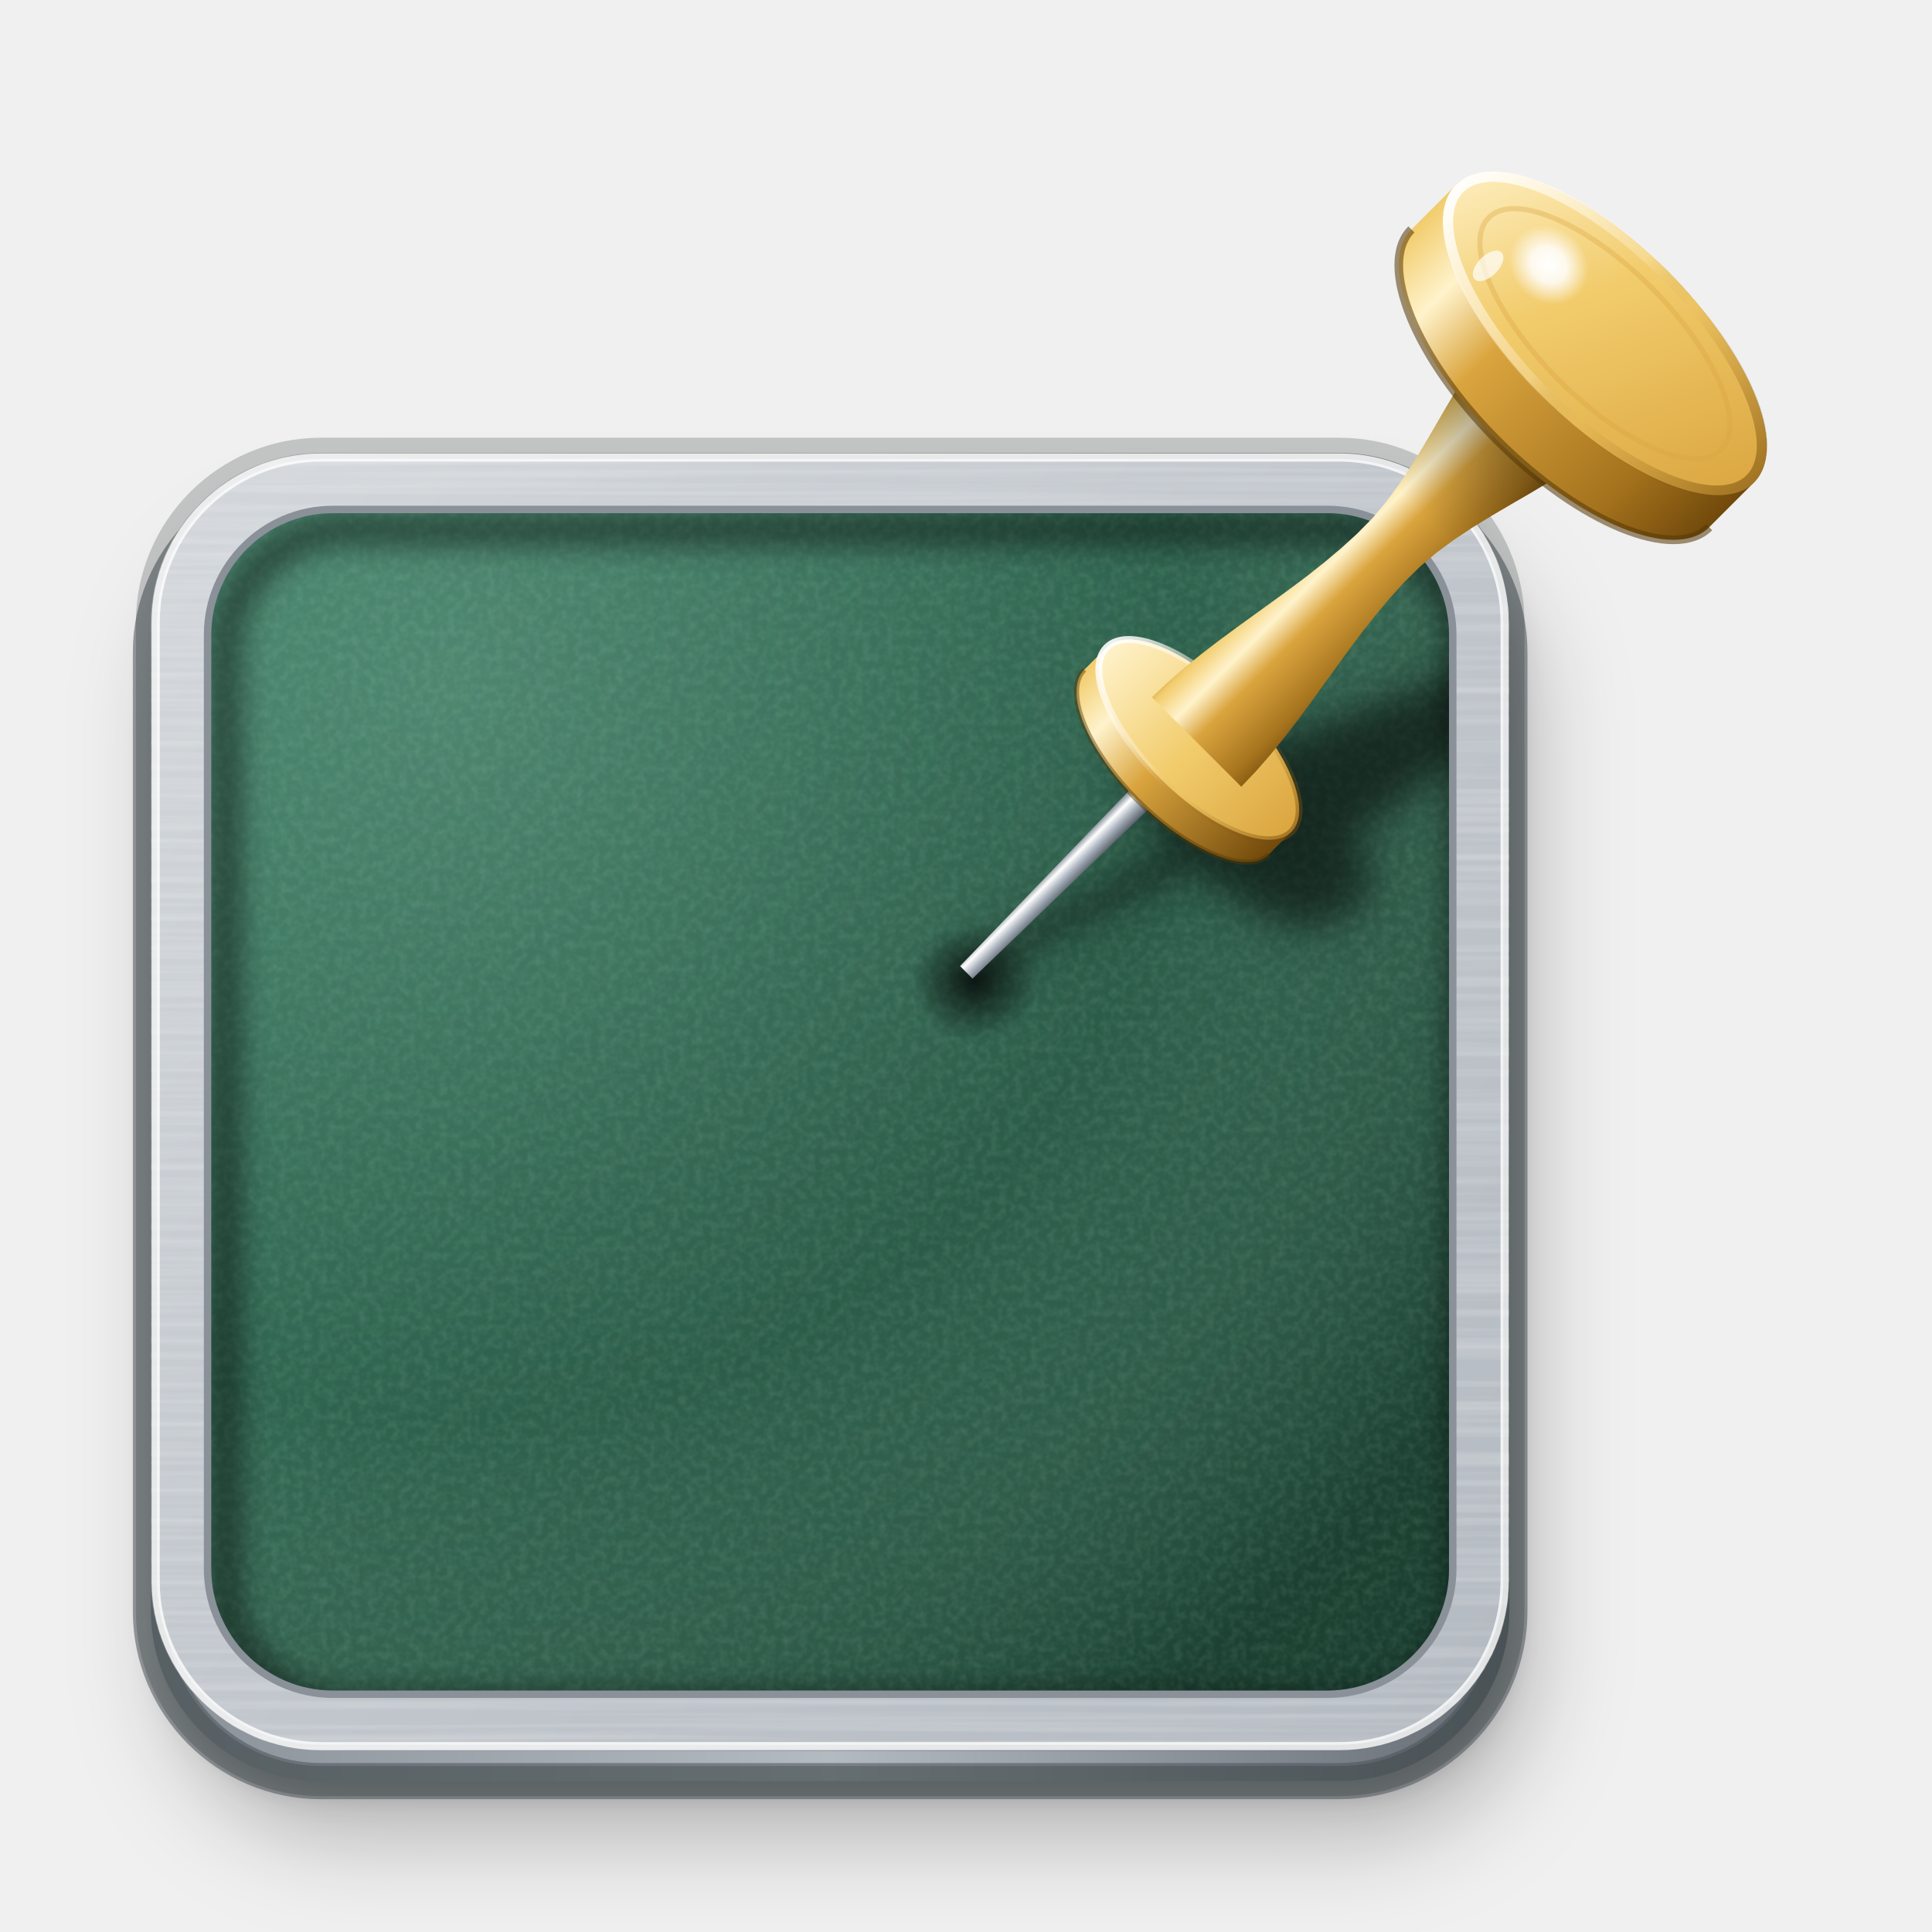
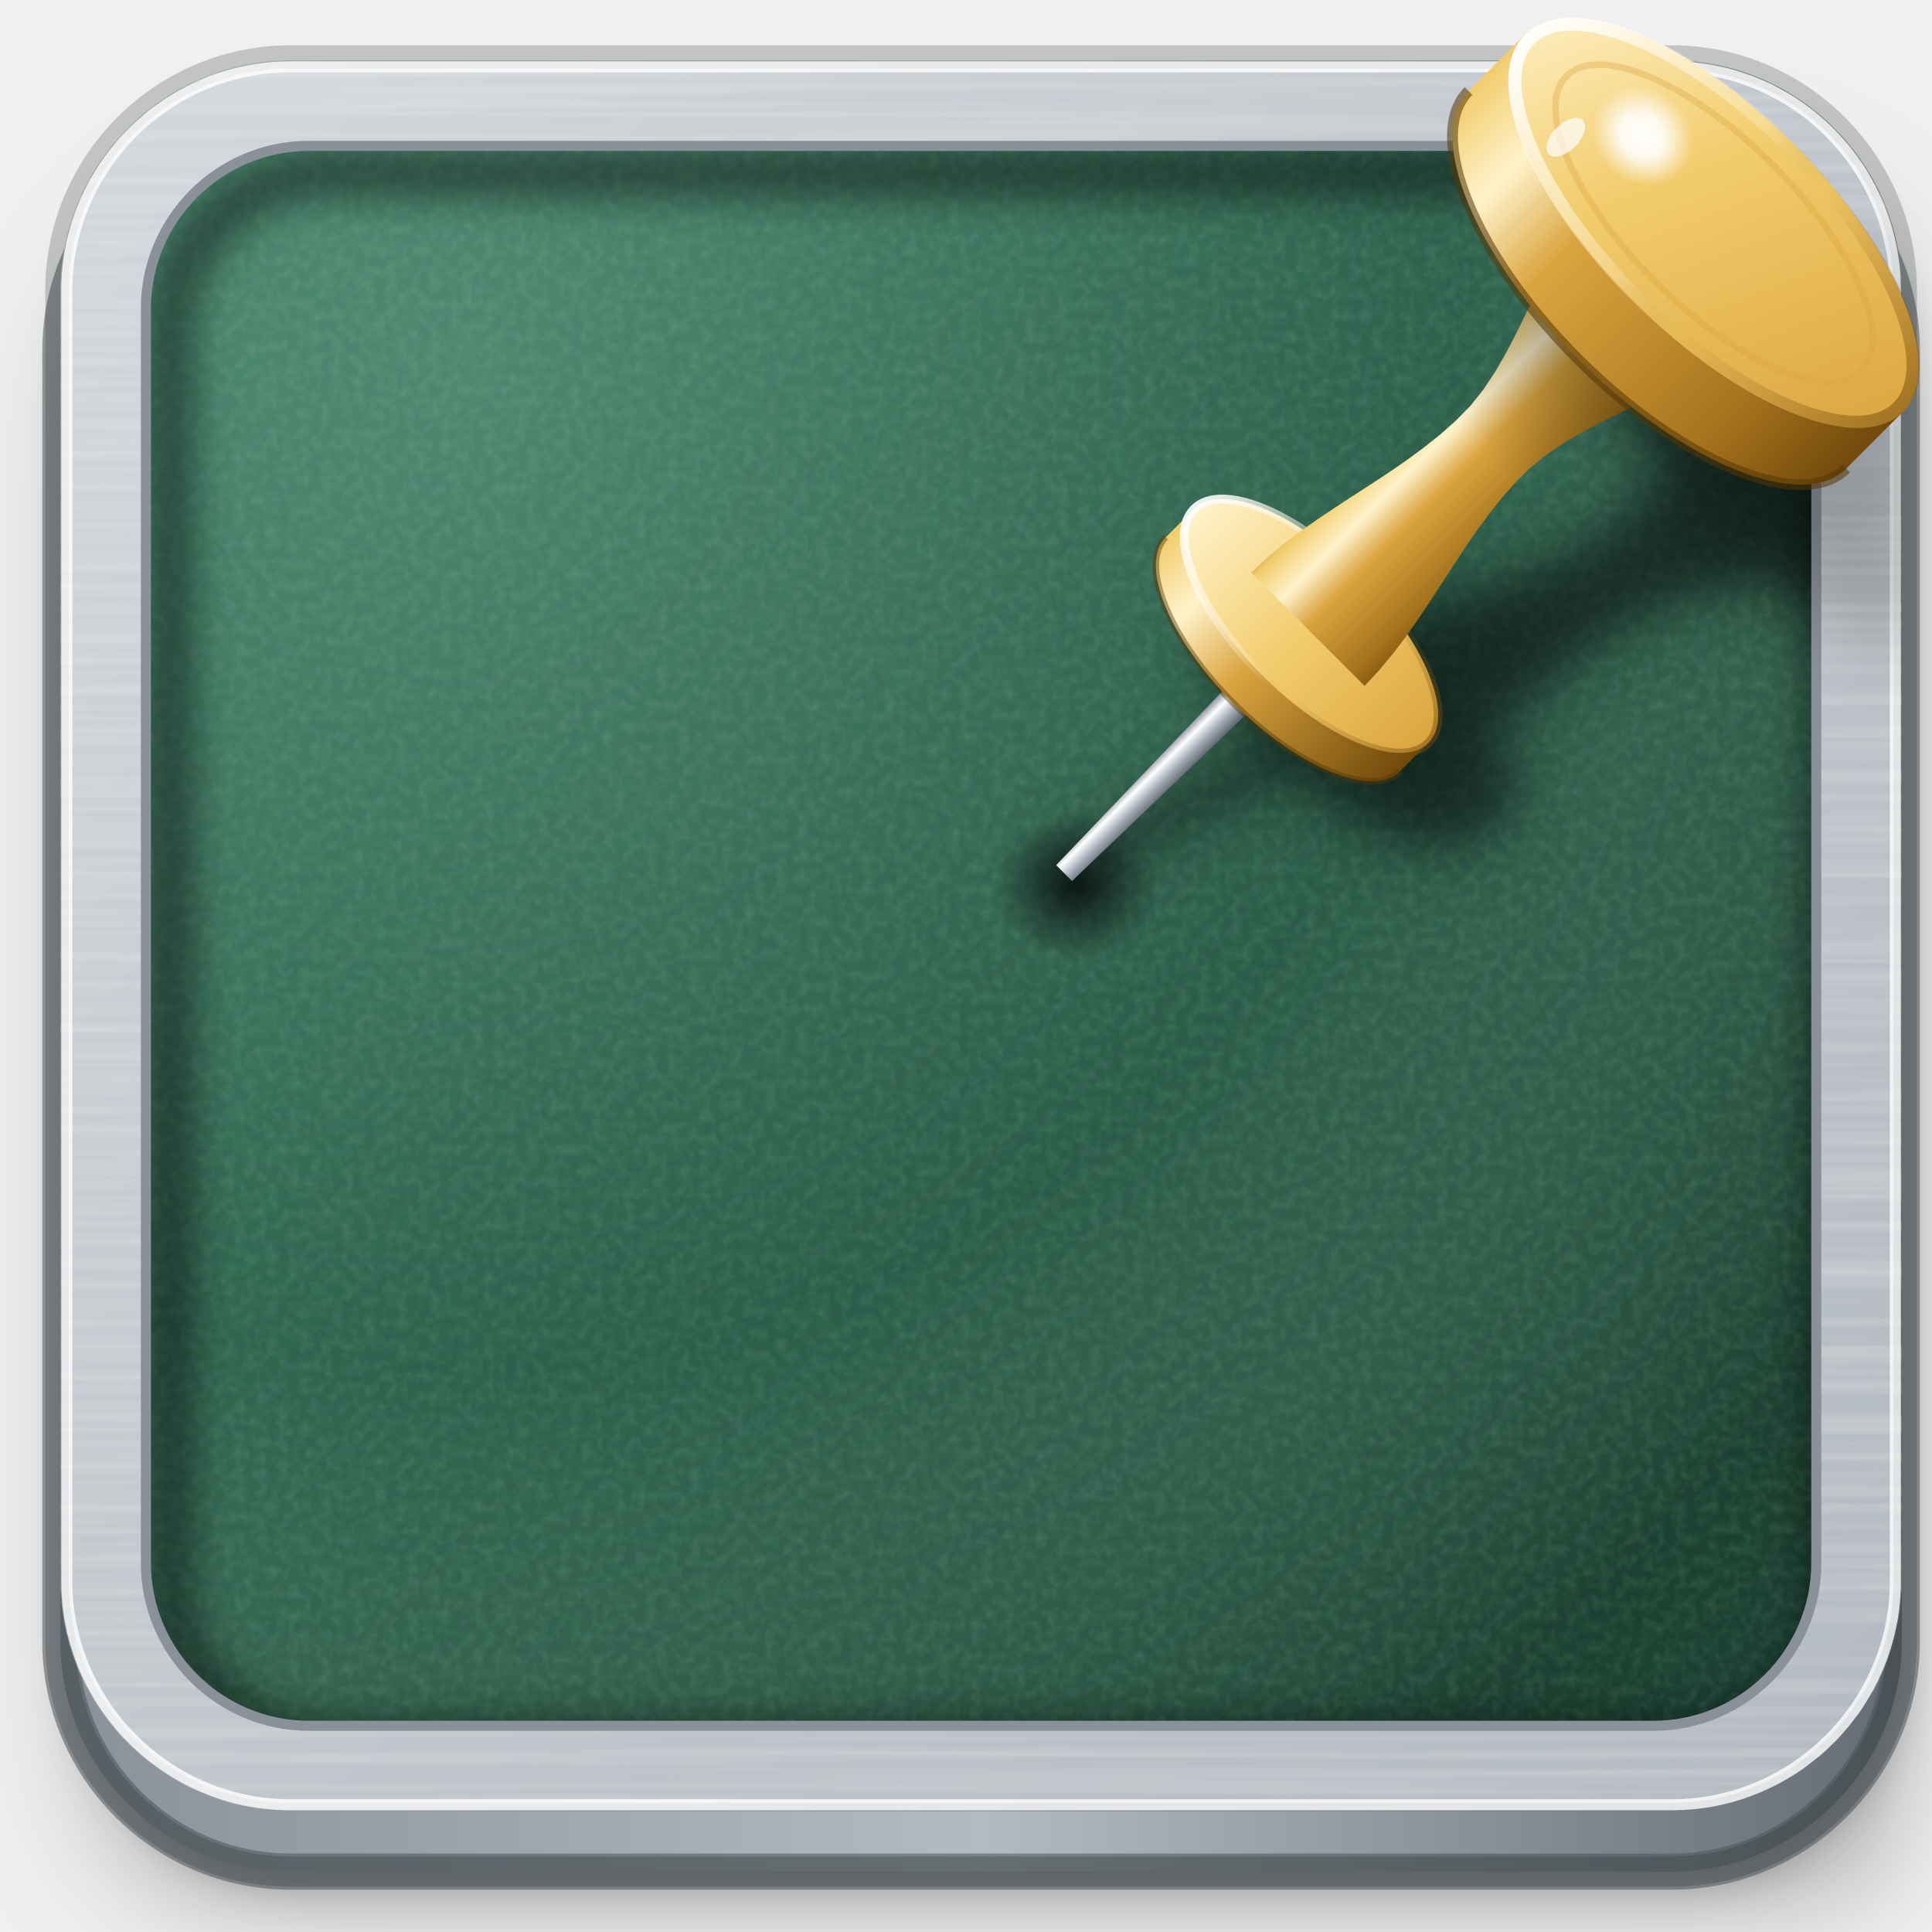
<svg xmlns="http://www.w3.org/2000/svg" viewBox="0 0 256 256" width="64" height="64">
  <defs>
-     <linearGradient id="alu" gradientUnits="userSpaceOnUse" x1="0" y1="0" x2="200" y2="191.11">
+     <linearGradient id="alu" gradientUnits="userSpaceOnUse" x1="0" y1="0" x2="200" y2="190.16">
      <stop offset="0" stop-color="#d4d8dc" />
      <stop offset="0.45" stop-color="#c3c8ce" />
      <stop offset="1" stop-color="#b4bac1" />
    </linearGradient>
-     <linearGradient id="aluRim" gradientUnits="userSpaceOnUse" x1="0" y1="0" x2="200" y2="195.56">
+     <linearGradient id="aluRim" gradientUnits="userSpaceOnUse" x1="0" y1="0" x2="200" y2="196.72">
      <stop offset="0" stop-color="#c3c8ce" />
      <stop offset="1" stop-color="#656c74" />
    </linearGradient>
    <linearGradient id="edge" gradientUnits="userSpaceOnUse" x1="0" y1="0" x2="200" y2="0">
      <stop offset="0" stop-color="#8a9199" />
      <stop offset="0.5" stop-color="#b4bac1" />
      <stop offset="1" stop-color="#656c74" />
    </linearGradient>
-     <linearGradient id="felt" gradientUnits="userSpaceOnUse" x1="0" y1="0" x2="200" y2="191.11">
+     <linearGradient id="felt" gradientUnits="userSpaceOnUse" x1="0" y1="0" x2="200" y2="190.16">
      <stop offset="0" stop-color="#3a7a62" />
      <stop offset="0.5" stop-color="#2d5f4b" />
      <stop offset="1" stop-color="#214a3a" />
    </linearGradient>
-     <radialGradient id="feltKey" gradientUnits="userSpaceOnUse" cx="44" cy="34.4" r="180">
+     <radialGradient id="feltKey" gradientUnits="userSpaceOnUse" cx="44" cy="34.23" r="180">
      <stop offset="0" stop-color="#d6ffe8" stop-opacity=".16" />
      <stop offset=".6" stop-color="#d6ffe8" stop-opacity="0" />
      <stop offset="1" stop-color="#000e06" stop-opacity=".22" />
    </radialGradient>
    <radialGradient id="hole" cx=".5" cy=".5" r=".5">
      <stop offset="0" stop-color="#000" stop-opacity=".75" />
      <stop offset="1" stop-color="#000" stop-opacity="0" />
    </radialGradient>
-     <linearGradient id="capTop" gradientUnits="userSpaceOnUse" x1="-31" y1="0" x2="27.9" y2="26.04">
+     <linearGradient id="capTop" gradientUnits="userSpaceOnUse" x1="-29" y1="0" x2="26.1" y2="24.36">
      <stop offset="0" stop-color="#fff3cc" />
      <stop offset="0.42" stop-color="#f2cc6c" />
      <stop offset="1" stop-color="#daa53f" />
    </linearGradient>
-     <linearGradient id="capRim" gradientUnits="userSpaceOnUse" x1="-31" y1="0" x2="31" y2="0">
+     <linearGradient id="capRim" gradientUnits="userSpaceOnUse" x1="-29" y1="0" x2="29" y2="0">
      <stop offset="0" stop-color="#f2cc6c" />
      <stop offset="0.16" stop-color="#fff3cc" />
      <stop offset="0.34" stop-color="#daa53f" />
      <stop offset="0.78" stop-color="#a5731d" />
      <stop offset="1" stop-color="#71490b" />
    </linearGradient>
-     <linearGradient id="bevel" gradientUnits="userSpaceOnUse" x1="-31" y1="0" x2="31" y2="0">
+     <linearGradient id="bevel" gradientUnits="userSpaceOnUse" x1="-29" y1="0" x2="29" y2="0">
      <stop offset="0" stop-color="#ffffff" stop-opacity="0.95" />
      <stop offset="0.45" stop-color="#fff6dc" stop-opacity="0.25" />
      <stop offset="0.6" stop-color="#a5731d" stop-opacity="0" />
      <stop offset="1" stop-color="#71490b" stop-opacity="0.55" />
    </linearGradient>
-     <linearGradient id="flBevel" gradientUnits="userSpaceOnUse" x1="-19.22" y1="0" x2="19.22" y2="0">
+     <linearGradient id="flBevel" gradientUnits="userSpaceOnUse" x1="-17.98" y1="0" x2="17.98" y2="0">
      <stop offset="0" stop-color="#ffffff" stop-opacity="0.9" />
      <stop offset="0.45" stop-color="#fff6dc" stop-opacity="0.2" />
      <stop offset="0.6" stop-color="#a5731d" stop-opacity="0" />
      <stop offset="1" stop-color="#71490b" stop-opacity="0.5" />
    </linearGradient>
-     <linearGradient id="grip" gradientUnits="userSpaceOnUse" x1="-11.47" y1="0" x2="11.47" y2="0">
+     <linearGradient id="grip" gradientUnits="userSpaceOnUse" x1="-10.73" y1="0" x2="10.73" y2="0">
      <stop offset="0" stop-color="#a5731d" />
      <stop offset="0.12" stop-color="#f2cc6c" />
      <stop offset="0.3" stop-color="#fff3cc" />
      <stop offset="0.48" stop-color="#daa53f" />
      <stop offset="0.82" stop-color="#a5731d" />
      <stop offset="1" stop-color="#71490b" />
    </linearGradient>
-     <linearGradient id="gripShade" gradientUnits="userSpaceOnUse" x1="0" y1="24.92" x2="0" y2="50.84">
+     <linearGradient id="gripShade" gradientUnits="userSpaceOnUse" x1="0" y1="23.32" x2="0" y2="47.56">
      <stop offset="0" stop-color="#000" stop-opacity="0.45" />
      <stop offset="1" stop-color="#000" stop-opacity="0" />
    </linearGradient>
-     <linearGradient id="flTop" gradientUnits="userSpaceOnUse" x1="-19.22" y1="0" x2="19.22" y2="0">
+     <linearGradient id="flTop" gradientUnits="userSpaceOnUse" x1="-17.98" y1="0" x2="17.98" y2="0">
      <stop offset="0" stop-color="#fff3cc" />
      <stop offset="0.5" stop-color="#f2cc6c" />
      <stop offset="1" stop-color="#daa53f" />
    </linearGradient>
-     <linearGradient id="flRim" gradientUnits="userSpaceOnUse" x1="-19.22" y1="0" x2="19.22" y2="0">
+     <linearGradient id="flRim" gradientUnits="userSpaceOnUse" x1="-17.98" y1="0" x2="17.98" y2="0">
      <stop offset="0" stop-color="#f2cc6c" />
      <stop offset="0.2" stop-color="#fff3cc" />
      <stop offset="0.45" stop-color="#daa53f" />
      <stop offset="1" stop-color="#71490b" />
    </linearGradient>
-     <linearGradient id="needle" gradientUnits="userSpaceOnUse" x1="-2.17" y1="0" x2="2.17" y2="0">
+     <linearGradient id="needle" gradientUnits="userSpaceOnUse" x1="-2.03" y1="0" x2="2.03" y2="0">
      <stop offset="0" stop-color="#6f7983" />
      <stop offset="0.3" stop-color="#ffffff" />
      <stop offset="0.6" stop-color="#a9b2bc" />
      <stop offset="1" stop-color="#4d555e" />
    </linearGradient>
    <radialGradient id="spec" cx=".5" cy=".5" r=".5">
      <stop offset="0" stop-color="#fff" />
      <stop offset=".45" stop-color="#fff" stop-opacity=".85" />
      <stop offset="1" stop-color="#fff" stop-opacity="0" />
    </radialGradient>
    <filter id="weave" x="0" y="0" width="1" height="1">
      <feTurbulence type="fractalNoise" baseFrequency=".85" numOctaves="2" seed="7" />
      <feColorMatrix values="0 0 0 0 .6  0 0 0 0 1  0 0 0 0 .8  0 0 0 .6 -.22" />
      <feComposite in2="SourceGraphic" operator="in" />
    </filter>
    <filter id="brush" x="0" y="0" width="1" height="1">
      <feTurbulence type="fractalNoise" baseFrequency=".012 .9" numOctaves="2" seed="3" />
      <feColorMatrix values="0 0 0 0 1  0 0 0 0 1  0 0 0 0 1  0 0 0 .9 -.35" />
      <feComposite in2="SourceGraphic" operator="in" />
    </filter>
    <filter id="blurS" x="-30%" y="-30%" width="160%" height="160%">
      <feGaussianBlur stdDeviation="2" />
    </filter>
    <filter id="blurM" x="-30%" y="-30%" width="160%" height="160%">
      <feGaussianBlur stdDeviation="4.5" />
    </filter>
    <filter id="blurL" x="-30%" y="-30%" width="160%" height="170%">
      <feGaussianBlur stdDeviation="7" />
    </filter>
    <clipPath id="feltClip">
-       <path d="M26.78 8.89 L173.22 8.89 C183.06 8.89 191.11 16.94 191.11 26.78 L191.11 164.33 C191.11 174.17 183.06 182.22 173.22 182.22 L26.78 182.22 C16.94 182.22 8.89 174.17 8.89 164.33 L8.89 26.78 C8.89 16.94 16.94 8.89 26.78 8.89 Z" />
+       <path d="M26.97 9.84 L173.03 9.84 C182.45 9.84 190.16 17.55 190.16 26.97 L190.16 163.2 C190.16 172.62 182.45 180.33 173.03 180.33 L26.97 180.33 C17.55 180.33 9.84 172.62 9.84 163.2 L9.84 26.97 C9.84 17.55 17.55 9.84 26.97 9.84 Z" />
    </clipPath>
    <clipPath id="faceClip">
-       <path d="M25 0 L175 0 C188.75 0 200 11.25 200 25 L200 166.11 C200 179.86 188.75 191.11 175 191.11 L25 191.11 C11.25 191.11 0 179.86 0 166.11 L0 25 C0 11.25 11.25 0 25 0 Z" />
+       <path d="M25 0 L175 0 C188.75 0 200 11.25 200 25 L200 165.16 C200 178.91 188.75 190.16 175 190.16 L25 190.16 C11.25 190.16 0 178.91 0 165.16 L0 25 C0 11.25 11.25 0 25 0 Z" />
    </clipPath>
  </defs>
-   <g transform="translate(20 60) scale(0.9)">
-     <path d="M28 12.44 L178 12.44 C191.75 12.44 203 23.69 203 37.44 L203 178.56 C203 192.31 191.75 203.56 178 203.56 L28 203.56 C14.25 203.56 3 192.31 3 178.56 L3 37.44 C3 23.69 14.25 12.44 28 12.44 Z" fill="#000" opacity=".26" filter="url(#blurL)" />
-     <path d="M26 6.44 L176 6.44 C189.75 6.44 201 17.69 201 31.44 L201 172.56 C201 186.31 189.75 197.56 176 197.56 L26 197.56 C12.25 197.56 1 186.31 1 172.56 L1 31.44 C1 17.69 12.25 6.44 26 6.44 Z" fill="#000" opacity=".18" filter="url(#blurS)" />
-     <path d="M25 4.44 L175 4.44 C188.75 4.44 200 15.69 200 29.44 L200 170.56 C200 184.31 188.75 195.56 175 195.56 L25 195.56 C11.25 195.56 0 184.31 0 170.56 L0 29.44 C0 15.69 11.25 4.44 25 4.44 Z" fill="url(#edge)" />
-     <path d="M25 4.44 L175 4.44 C188.75 4.44 200 15.69 200 29.44 L200 170.56 C200 184.31 188.75 195.56 175 195.56 L25 195.56 C11.25 195.56 0 184.31 0 170.56 L0 29.44 C0 15.69 11.25 4.44 25 4.44 Z" fill="none" stroke="#4b525a" stroke-opacity=".55" stroke-width="5.33" />
-     <path d="M25 0 L175 0 C188.75 0 200 11.25 200 25 L200 166.11 C200 179.86 188.75 191.11 175 191.11 L25 191.11 C11.25 191.11 0 179.86 0 166.11 L0 25 C0 11.25 11.25 0 25 0 Z" fill="url(#aluRim)" />
-     <path d="M25 0 L175 0 C188.75 0 200 11.25 200 25 L200 170.56 C200 184.31 188.75 195.56 175 195.56 L25 195.56 C11.25 195.56 0 184.31 0 170.56 L0 25 C0 11.25 11.25 0 25 0 Z" fill="none" stroke="#1d2a24" stroke-opacity=".22" stroke-width="4.44" />
-     <path d="M25 0.9 L175 0.9 C188.25 0.9 199.1 11.74 199.1 25 L199.1 166.11 C199.1 179.37 188.25 190.21 175 190.21 L25 190.21 C11.75 190.21 0.9 179.37 0.9 166.11 L0.9 25 C0.9 11.75 11.74 0.9 25 0.9 Z" fill="url(#alu)" />
-     <path d="M25 0.7 L175 0.7 C188.37 0.7 199.3 11.63 199.3 25 L199.3 166.11 C199.3 179.48 188.37 190.41 175 190.41 L25 190.41 C11.63 190.41 0.7 179.48 0.7 166.11 L0.7 25 C0.7 11.63 11.63 0.7 25 0.7 Z" fill="none" stroke="#fff" stroke-opacity=".8" stroke-width="1.2" />
-     <path d="M25 0 L175 0 C188.75 0 200 11.25 200 25 L200 166.11 C200 179.86 188.75 191.11 175 191.11 L25 191.11 C11.25 191.11 0 179.86 0 166.11 L0 25 C0 11.25 11.25 0 25 0 Z M26.78 8.89 L173.22 8.89 C183.06 8.89 191.11 16.94 191.11 26.78 L191.11 164.33 C191.11 174.17 183.06 182.22 173.22 182.22 L26.78 182.22 C16.94 182.22 8.89 174.17 8.89 164.33 L8.89 26.78 C8.89 16.94 16.94 8.89 26.78 8.89 Z" fill-rule="evenodd" fill="#fff" filter="url(#brush)" opacity=".5" />
-     <path d="M26.78 7.79 L173.22 7.79 C183.67 7.79 192.21 16.33 192.21 26.78 L192.21 164.33 C192.21 174.78 183.67 183.32 173.22 183.32 L26.78 183.32 C16.33 183.32 7.79 174.78 7.79 164.33 L7.79 26.78 C7.79 16.33 16.33 7.79 26.78 7.79 Z" fill="#8a9199" />
-     <path d="M26.78 8.89 L173.22 8.89 C183.06 8.89 191.11 16.94 191.11 26.78 L191.11 164.33 C191.11 174.17 183.06 182.22 173.22 182.22 L26.78 182.22 C16.94 182.22 8.89 174.17 8.89 164.33 L8.89 26.78 C8.89 16.94 16.94 8.89 26.78 8.89 Z" fill="url(#felt)" />
-     <path d="M26.78 8.89 L173.22 8.89 C183.06 8.89 191.11 16.94 191.11 26.78 L191.11 164.33 C191.11 174.17 183.06 182.22 173.22 182.22 L26.78 182.22 C16.94 182.22 8.89 174.17 8.89 164.33 L8.89 26.78 C8.89 16.94 16.94 8.89 26.78 8.89 Z" fill="url(#feltKey)" />
+   <g transform="translate(8 8) scale(1.22)">
+     <path d="M28 14.56 L178 14.56 C191.75 14.56 203 25.81 203 39.56 L203 179.72 C203 193.47 191.75 204.72 178 204.72 L28 204.72 C14.25 204.72 3 193.47 3 179.72 L3 39.56 C3 25.81 14.25 14.56 28 14.56 Z" fill="#000" opacity=".26" filter="url(#blurL)" />
+     <path d="M26 8.56 L176 8.56 C189.75 8.56 201 19.81 201 33.56 L201 173.72 C201 187.47 189.75 198.72 176 198.72 L26 198.72 C12.25 198.72 1 187.47 1 173.72 L1 33.56 C1 19.81 12.25 8.56 26 8.56 Z" fill="#000" opacity=".18" filter="url(#blurS)" />
+     <path d="M25 6.56 L175 6.56 C188.75 6.56 200 17.81 200 31.56 L200 171.72 C200 185.47 188.75 196.72 175 196.72 L25 196.72 C11.25 196.72 0 185.47 0 171.72 L0 31.56 C0 17.81 11.25 6.56 25 6.56 Z" fill="url(#edge)" />
+     <path d="M25 6.56 L175 6.56 C188.75 6.56 200 17.81 200 31.56 L200 171.72 C200 185.47 188.75 196.72 175 196.72 L25 196.72 C11.25 196.72 0 185.47 0 171.72 L0 31.56 C0 17.81 11.25 6.56 25 6.56 Z" fill="none" stroke="#4b525a" stroke-opacity=".55" stroke-width="3.93" />
+     <path d="M25 0 L175 0 C188.75 0 200 11.25 200 25 L200 165.16 C200 178.91 188.75 190.16 175 190.16 L25 190.16 C11.25 190.16 0 178.91 0 165.16 L0 25 C0 11.25 11.25 0 25 0 Z" fill="url(#aluRim)" />
+     <path d="M25 0 L175 0 C188.75 0 200 11.25 200 25 L200 171.72 C200 185.47 188.75 196.72 175 196.72 L25 196.72 C11.25 196.72 0 185.47 0 171.72 L0 25 C0 11.25 11.25 0 25 0 Z" fill="none" stroke="#1d2a24" stroke-opacity=".22" stroke-width="3.28" />
+     <path d="M25 0.9 L175 0.9 C188.25 0.9 199.1 11.74 199.1 25 L199.1 165.16 C199.1 178.42 188.25 189.26 175 189.26 L25 189.26 C11.75 189.26 0.9 178.42 0.9 165.16 L0.9 25 C0.9 11.75 11.74 0.9 25 0.9 Z" fill="url(#alu)" />
+     <path d="M25 0.7 L175 0.7 C188.37 0.7 199.3 11.63 199.3 25 L199.3 165.16 C199.3 178.53 188.37 189.46 175 189.46 L25 189.46 C11.63 189.46 0.7 178.53 0.7 165.16 L0.7 25 C0.7 11.63 11.63 0.7 25 0.7 Z" fill="none" stroke="#fff" stroke-opacity=".8" stroke-width="1.2" />
+     <path d="M25 0 L175 0 C188.75 0 200 11.25 200 25 L200 165.16 C200 178.91 188.75 190.16 175 190.16 L25 190.16 C11.25 190.16 0 178.91 0 165.16 L0 25 C0 11.25 11.25 0 25 0 Z M26.97 9.84 L173.03 9.84 C182.45 9.84 190.16 17.55 190.16 26.97 L190.16 163.2 C190.16 172.62 182.45 180.33 173.03 180.33 L26.97 180.33 C17.55 180.33 9.84 172.62 9.84 163.2 L9.84 26.97 C9.84 17.55 17.55 9.84 26.97 9.84 Z" fill-rule="evenodd" fill="#fff" filter="url(#brush)" opacity=".5" />
+     <path d="M26.97 8.74 L173.03 8.74 C183.06 8.74 191.26 16.94 191.26 26.97 L191.26 163.2 C191.26 173.22 183.06 181.43 173.03 181.43 L26.97 181.43 C16.94 181.43 8.74 173.22 8.74 163.2 L8.74 26.97 C8.74 16.94 16.94 8.74 26.97 8.74 Z" fill="#8a9199" />
+     <path d="M26.97 9.84 L173.03 9.84 C182.45 9.84 190.16 17.55 190.16 26.97 L190.16 163.2 C190.16 172.62 182.45 180.33 173.03 180.33 L26.97 180.33 C17.55 180.33 9.84 172.62 9.84 163.2 L9.84 26.97 C9.84 17.55 17.55 9.84 26.97 9.84 Z" fill="url(#felt)" />
+     <path d="M26.97 9.84 L173.03 9.84 C182.45 9.84 190.16 17.55 190.16 26.97 L190.16 163.2 C190.16 172.62 182.45 180.33 173.03 180.33 L26.97 180.33 C17.55 180.33 9.84 172.62 9.84 163.2 L9.84 26.97 C9.84 17.55 17.55 9.84 26.97 9.84 Z" fill="url(#feltKey)" />
    <g clip-path="url(#feltClip)">
-       <rect x="0" y="0" width="200" height="191.11" fill="#fff" filter="url(#weave)" opacity=".32" />
-       <path d="M26.78 8.89 L173.22 8.89 C183.06 8.89 191.11 16.94 191.11 26.78 L191.11 164.33 C191.11 174.17 183.06 182.22 173.22 182.22 L26.78 182.22 C16.94 182.22 8.89 174.17 8.89 164.33 L8.89 26.78 C8.89 16.94 16.94 8.89 26.78 8.89 Z" fill="none" stroke="#000" stroke-opacity=".45" stroke-width="4.89" filter="url(#blurS)" transform="translate(2 2.4)" />
+       <rect x="0" y="0" width="200" height="190.16" fill="#fff" filter="url(#weave)" opacity=".32" />
+       <path d="M26.97 9.84 L173.03 9.84 C182.45 9.84 190.16 17.55 190.16 26.97 L190.16 163.2 C190.16 172.62 182.45 180.33 173.03 180.33 L26.97 180.33 C17.55 180.33 9.84 172.62 9.84 163.2 L9.84 26.97 C9.84 17.55 17.55 9.84 26.97 9.84 Z" fill="none" stroke="#000" stroke-opacity=".45" stroke-width="5.41" filter="url(#blurS)" transform="translate(2 2.4)" />
      <g opacity=".42" filter="url(#blurM)">
-         <g transform="matrix(1.14 0.16 -0.14 0.84 -6.06 -6.97)">
-           <g transform="translate(223.28 -26.75) rotate(45)">
-             <path d="M-31 13.02 A31 13.02 0 0 1 31 13.02 L31 22.32 A31 13.02 0 0 1 -31 22.32 Z" />
-             <path d="M-11.47 22.32 L-11.33 25.45 L-10.95 28.59 L-10.38 31.72 L-9.66 34.86 L-8.86 37.99 L-8.01 41.13 L-7.18 44.26 L-6.41 47.4 L-5.76 50.53 L-5.27 53.67 L-5 56.8 L-4.98 59.93 L-5.13 63.07 L-5.41 66.2 L-5.78 69.34 L-6.24 72.47 L-6.74 75.61 L-7.26 78.74 L-7.77 81.88 L-8.25 85.01 L-8.67 88.15 L-9 91.28 L-9.22 94.42 L-9.3 97.55 L9.3 97.55 L9.22 94.42 L9 91.28 L8.67 88.15 L8.25 85.01 L7.77 81.88 L7.26 78.74 L6.74 75.61 L6.24 72.47 L5.78 69.34 L5.41 66.2 L5.13 63.07 L4.98 59.93 L5 56.8 L5.27 53.67 L5.76 50.53 L6.41 47.4 L7.18 44.26 L8.01 41.13 L8.86 37.99 L9.66 34.86 L10.38 31.72 L10.95 28.59 L11.33 25.45 L11.47 22.32 Z" />
-             <path d="M-19.22 97.55 L-19.22 102.2 A19.22 8.07 0 0 0 19.22 102.2 L19.22 97.55 A19.22 8.07 0 0 0 -19.22 97.55 Z" />
-             <path d="M-2.17 100.2 L2.17 100.2 L1.52 146 L-1.52 146 Z" />
+         <g transform="matrix(1.14 0.16 -0.14 0.84 -2.89 -3.32)">
+           <g transform="translate(188.21 9.07) rotate(45)">
+             <path d="M-29 12.18 A29 12.18 0 0 1 29 12.18 L29 20.88 A29 12.18 0 0 1 -29 20.88 Z" />
+             <path d="M-10.73 20.88 L-10.6 23.1 L-10.24 25.31 L-9.71 27.53 L-9.04 29.74 L-8.28 31.96 L-7.49 34.17 L-6.72 36.39 L-6 38.6 L-5.39 40.82 L-4.93 43.03 L-4.68 45.25 L-4.66 47.47 L-4.8 49.68 L-5.06 51.9 L-5.41 54.11 L-5.83 56.33 L-6.3 58.54 L-6.79 60.76 L-7.27 62.97 L-7.72 65.19 L-8.11 67.4 L-8.42 69.62 L-8.63 71.83 L-8.7 74.05 L8.7 74.05 L8.63 71.83 L8.42 69.62 L8.11 67.4 L7.72 65.19 L7.27 62.97 L6.79 60.76 L6.3 58.54 L5.83 56.33 L5.41 54.11 L5.06 51.9 L4.8 49.68 L4.66 47.47 L4.68 45.25 L4.93 43.03 L5.39 40.82 L6 38.6 L6.72 36.39 L7.49 34.17 L8.28 31.96 L9.04 29.74 L9.71 27.53 L10.24 25.31 L10.6 23.1 L10.73 20.88 Z" />
+             <path d="M-17.98 74.05 L-17.98 78.4 A17.98 7.55 0 0 0 17.98 78.4 L17.98 74.05 A17.98 7.55 0 0 0 -17.98 74.05 Z" />
+             <path d="M-2.03 76.4 L2.03 76.4 L1.42 112 L-1.42 112 Z" />
          </g>
        </g>
      </g>
      <g opacity=".3" filter="url(#blurS)">
-         <g transform="matrix(1.14 0.16 -0.14 0.84 -6.06 -6.97)">
-           <g transform="translate(223.28 -26.75) rotate(45)">
-             <path d="M-31 13.02 A31 13.02 0 0 1 31 13.02 L31 22.32 A31 13.02 0 0 1 -31 22.32 Z" />
-             <path d="M-11.47 22.32 L-11.33 25.45 L-10.95 28.59 L-10.38 31.72 L-9.66 34.86 L-8.86 37.99 L-8.01 41.13 L-7.18 44.26 L-6.41 47.4 L-5.76 50.53 L-5.27 53.67 L-5 56.8 L-4.98 59.93 L-5.13 63.07 L-5.41 66.2 L-5.78 69.34 L-6.24 72.47 L-6.74 75.61 L-7.26 78.74 L-7.77 81.88 L-8.25 85.01 L-8.67 88.15 L-9 91.28 L-9.22 94.42 L-9.3 97.55 L9.3 97.55 L9.22 94.42 L9 91.28 L8.67 88.15 L8.25 85.01 L7.77 81.88 L7.26 78.74 L6.74 75.61 L6.24 72.47 L5.78 69.34 L5.41 66.2 L5.13 63.07 L4.98 59.93 L5 56.8 L5.27 53.67 L5.76 50.53 L6.41 47.4 L7.18 44.26 L8.01 41.13 L8.86 37.99 L9.66 34.86 L10.38 31.72 L10.95 28.59 L11.33 25.45 L11.47 22.32 Z" />
-             <path d="M-19.22 97.55 L-19.22 102.2 A19.22 8.07 0 0 0 19.22 102.2 L19.22 97.55 A19.22 8.07 0 0 0 -19.22 97.55 Z" />
-             <path d="M-2.17 100.2 L2.17 100.2 L1.52 146 L-1.52 146 Z" />
+         <g transform="matrix(1.14 0.16 -0.14 0.84 -2.89 -3.32)">
+           <g transform="translate(188.21 9.07) rotate(45)">
+             <path d="M-29 12.18 A29 12.18 0 0 1 29 12.18 L29 20.88 A29 12.18 0 0 1 -29 20.88 Z" />
+             <path d="M-10.73 20.88 L-10.6 23.1 L-10.24 25.31 L-9.71 27.53 L-9.04 29.74 L-8.28 31.96 L-7.49 34.17 L-6.72 36.39 L-6 38.6 L-5.39 40.82 L-4.93 43.03 L-4.68 45.25 L-4.66 47.47 L-4.8 49.68 L-5.06 51.9 L-5.41 54.11 L-5.83 56.33 L-6.3 58.54 L-6.79 60.76 L-7.27 62.97 L-7.72 65.19 L-8.11 67.4 L-8.42 69.62 L-8.63 71.83 L-8.7 74.05 L8.7 74.05 L8.63 71.83 L8.42 69.62 L8.11 67.4 L7.72 65.19 L7.27 62.97 L6.79 60.76 L6.3 58.54 L5.83 56.33 L5.41 54.11 L5.06 51.9 L4.8 49.68 L4.66 47.47 L4.68 45.25 L4.93 43.03 L5.39 40.82 L6 38.6 L6.72 36.39 L7.49 34.17 L8.28 31.96 L9.04 29.74 L9.71 27.53 L10.24 25.31 L10.6 23.1 L10.73 20.88 Z" />
+             <path d="M-17.98 74.05 L-17.98 78.4 A17.98 7.55 0 0 0 17.98 78.4 L17.98 74.05 A17.98 7.55 0 0 0 -17.98 74.05 Z" />
+             <path d="M-2.03 76.4 L2.03 76.4 L1.42 112 L-1.42 112 Z" />
          </g>
        </g>
      </g>
    </g>
-     <ellipse cx="121.24" cy="77.89" rx="9.55" ry="8.68" fill="url(#hole)" />
+     <ellipse cx="110.22" cy="89.66" rx="8.93" ry="8.12" fill="url(#hole)" />
    <g clip-path="url(#faceClip)">
      <g opacity=".22" filter="url(#blurM)">
-         <g transform="matrix(1.14 0.16 -0.14 0.84 -6.06 -6.97)">
-           <g transform="translate(223.28 -26.75) rotate(45)">
-             <path d="M-31 13.02 A31 13.02 0 0 1 31 13.02 L31 22.32 A31 13.02 0 0 1 -31 22.32 Z" />
+         <g transform="matrix(1.14 0.16 -0.14 0.84 -2.89 -3.32)">
+           <g transform="translate(188.21 9.07) rotate(45)">
+             <path d="M-29 12.18 A29 12.18 0 0 1 29 12.18 L29 20.88 A29 12.18 0 0 1 -29 20.88 Z" />
          </g>
        </g>
      </g>
    </g>
-     <g transform="translate(223.28 -26.75) rotate(45)">
-       <path d="M-2.17 100.2 L2.17 100.2 L1.3 146 L-1.3 146 Z" fill="url(#needle)" />
-       <path d="M-19.22 97.55 L-19.22 102.2 A19.22 8.07 0 0 0 19.22 102.2 L19.22 97.55 A19.22 8.07 0 0 0 -19.22 97.55 Z" fill="url(#flRim)" />
-       <path d="M-19.22 102.2 A19.22 8.07 0 0 0 19.22 102.2" fill="none" stroke="#553806" stroke-opacity=".45" stroke-width="0.76" />
-       <path d="M-19.22 97.55 A19.22 8.07 0 1 0 19.22 97.55 A19.22 8.07 0 1 0 -19.22 97.55 Z" fill="url(#flTop)" />
-       <path d="M-19.22 97.55 A19.22 8.07 0 1 0 19.22 97.55 A19.22 8.07 0 1 0 -19.22 97.55 Z" fill="none" stroke="url(#flBevel)" stroke-width="1.01" />
-       <path d="M-11.47 21.32 L-11.33 24.52 L-10.95 27.71 L-10.38 30.91 L-9.66 34.11 L-8.86 37.31 L-8.01 40.5 L-7.18 43.7 L-6.41 46.9 L-5.76 50.09 L-5.27 53.29 L-5 56.49 L-4.98 59.68 L-5.13 62.88 L-5.41 66.08 L-5.78 69.28 L-6.24 72.47 L-6.74 75.67 L-7.26 78.87 L-7.77 82.06 L-8.25 85.26 L-8.67 88.46 L-9 91.66 L-9.22 94.85 L-9.3 98.05 L9.3 98.05 L9.22 94.85 L9 91.66 L8.67 88.46 L8.25 85.26 L7.77 82.06 L7.26 78.87 L6.74 75.67 L6.24 72.47 L5.78 69.28 L5.41 66.08 L5.13 62.88 L4.98 59.68 L5 56.49 L5.27 53.29 L5.76 50.09 L6.41 46.9 L7.18 43.7 L8.01 40.5 L8.86 37.31 L9.66 34.11 L10.38 30.91 L10.95 27.71 L11.33 24.52 L11.47 21.32 Z" fill="url(#grip)" />
-       <path d="M-11.47 21.32 L-11.33 24.52 L-10.95 27.71 L-10.38 30.91 L-9.66 34.11 L-8.86 37.31 L-8.01 40.5 L-7.18 43.7 L-6.41 46.9 L-5.76 50.09 L-5.27 53.29 L-5 56.49 L-4.98 59.68 L-5.13 62.88 L-5.41 66.08 L-5.78 69.28 L-6.24 72.47 L-6.74 75.67 L-7.26 78.87 L-7.77 82.06 L-8.25 85.26 L-8.67 88.46 L-9 91.66 L-9.22 94.85 L-9.3 98.05 L9.3 98.05 L9.22 94.85 L9 91.66 L8.67 88.46 L8.25 85.26 L7.77 82.06 L7.26 78.87 L6.74 75.67 L6.24 72.47 L5.78 69.28 L5.41 66.08 L5.13 62.88 L4.98 59.68 L5 56.49 L5.27 53.29 L5.76 50.09 L6.41 46.9 L7.18 43.7 L8.01 40.5 L8.86 37.31 L9.66 34.11 L10.38 30.91 L10.95 27.71 L11.33 24.52 L11.47 21.32 Z" fill="url(#gripShade)" />
-       <path d="M-31 13.02 L-31 22.32 A31 13.02 0 0 0 31 22.32 L31 13.02 A31 13.02 0 0 0 -31 13.02 Z" fill="url(#capRim)" />
-       <path d="M-31 22.32 A31 13.02 0 0 0 31 22.32" fill="none" stroke="#553806" stroke-opacity=".55" stroke-width="1.27" />
-       <path d="M-31 13.02 A31 13.02 0 1 0 31 13.02 A31 13.02 0 1 0 -31 13.02 Z" fill="url(#capTop)" />
-       <path d="M-30.24 13.02 A30.24 12.39 0 1 0 30.24 13.02 A30.24 12.39 0 1 0 -30.24 13.02 Z" fill="none" stroke="url(#bevel)" stroke-width="1.52" />
-       <path d="M-24.18 13.02 A24.18 9.63 0 1 0 24.18 13.02 A24.18 9.63 0 1 0 -24.18 13.02 Z" fill="none" stroke="#daa53f" stroke-opacity=".35" stroke-width="0.76" />
-       <ellipse cx="-13.02" cy="11.72" rx="6.2" ry="5.47" fill="url(#spec)" />
-       <ellipse cx="-19.22" cy="18.13" rx="1.52" ry="2.79" fill="#fff" opacity=".7" />
+     <g transform="translate(188.21 9.07) rotate(45)">
+       <path d="M-2.03 76.4 L2.03 76.4 L1.22 112 L-1.22 112 Z" fill="url(#needle)" />
+       <path d="M-17.98 74.05 L-17.98 78.4 A17.98 7.55 0 0 0 17.98 78.4 L17.98 74.05 A17.98 7.55 0 0 0 -17.98 74.05 Z" fill="url(#flRim)" />
+       <path d="M-17.98 78.4 A17.98 7.55 0 0 0 17.98 78.4" fill="none" stroke="#553806" stroke-opacity=".45" stroke-width="0.71" />
+       <path d="M-17.98 74.05 A17.98 7.55 0 1 0 17.98 74.05 A17.98 7.55 0 1 0 -17.98 74.05 Z" fill="url(#flTop)" />
+       <path d="M-17.98 74.05 A17.98 7.55 0 1 0 17.98 74.05 A17.98 7.55 0 1 0 -17.98 74.05 Z" fill="none" stroke="url(#flBevel)" stroke-width="0.95" />
+       <path d="M-10.73 19.88 L-10.6 22.16 L-10.24 24.44 L-9.71 26.71 L-9.04 28.99 L-8.28 31.27 L-7.49 33.55 L-6.72 35.83 L-6 38.1 L-5.39 40.38 L-4.93 42.66 L-4.68 44.94 L-4.66 47.22 L-4.8 49.49 L-5.06 51.77 L-5.41 54.05 L-5.83 56.33 L-6.3 58.6 L-6.79 60.88 L-7.27 63.16 L-7.72 65.44 L-8.11 67.72 L-8.42 69.99 L-8.63 72.27 L-8.7 74.55 L8.7 74.55 L8.63 72.27 L8.42 69.99 L8.11 67.72 L7.72 65.44 L7.27 63.16 L6.79 60.88 L6.3 58.6 L5.83 56.33 L5.41 54.05 L5.06 51.77 L4.8 49.49 L4.66 47.22 L4.68 44.94 L4.93 42.66 L5.39 40.38 L6 38.1 L6.72 35.83 L7.49 33.55 L8.28 31.27 L9.04 28.99 L9.71 26.71 L10.24 24.44 L10.6 22.16 L10.73 19.88 Z" fill="url(#grip)" />
+       <path d="M-10.73 19.88 L-10.6 22.16 L-10.24 24.44 L-9.71 26.71 L-9.04 28.99 L-8.28 31.27 L-7.49 33.55 L-6.72 35.83 L-6 38.1 L-5.39 40.38 L-4.93 42.66 L-4.68 44.94 L-4.66 47.22 L-4.8 49.49 L-5.06 51.77 L-5.41 54.05 L-5.83 56.33 L-6.3 58.6 L-6.79 60.88 L-7.27 63.16 L-7.72 65.44 L-8.11 67.72 L-8.42 69.99 L-8.63 72.27 L-8.7 74.55 L8.7 74.55 L8.63 72.27 L8.42 69.99 L8.11 67.72 L7.72 65.44 L7.27 63.16 L6.79 60.88 L6.3 58.6 L5.83 56.33 L5.41 54.05 L5.06 51.77 L4.8 49.49 L4.66 47.22 L4.68 44.94 L4.93 42.66 L5.39 40.38 L6 38.1 L6.72 35.83 L7.49 33.55 L8.28 31.27 L9.04 28.99 L9.71 26.71 L10.24 24.44 L10.6 22.16 L10.73 19.88 Z" fill="url(#gripShade)" />
+       <path d="M-29 12.18 L-29 20.88 A29 12.18 0 0 0 29 20.88 L29 12.18 A29 12.18 0 0 0 -29 12.18 Z" fill="url(#capRim)" />
+       <path d="M-29 20.88 A29 12.18 0 0 0 29 20.88" fill="none" stroke="#553806" stroke-opacity=".55" stroke-width="1.18" />
+       <path d="M-29 12.18 A29 12.18 0 1 0 29 12.18 A29 12.18 0 1 0 -29 12.18 Z" fill="url(#capTop)" />
+       <path d="M-28.29 12.18 A28.29 11.59 0 1 0 28.29 12.18 A28.29 11.59 0 1 0 -28.29 12.18 Z" fill="none" stroke="url(#bevel)" stroke-width="1.42" />
+       <path d="M-22.62 12.18 A22.62 9.01 0 1 0 22.62 12.18 A22.62 9.01 0 1 0 -22.62 12.18 Z" fill="none" stroke="#daa53f" stroke-opacity=".35" stroke-width="0.71" />
+       <ellipse cx="-12.18" cy="10.96" rx="5.8" ry="5.12" fill="url(#spec)" />
+       <ellipse cx="-17.98" cy="16.96" rx="1.42" ry="2.61" fill="#fff" opacity=".7" />
    </g>
  </g>
</svg>
